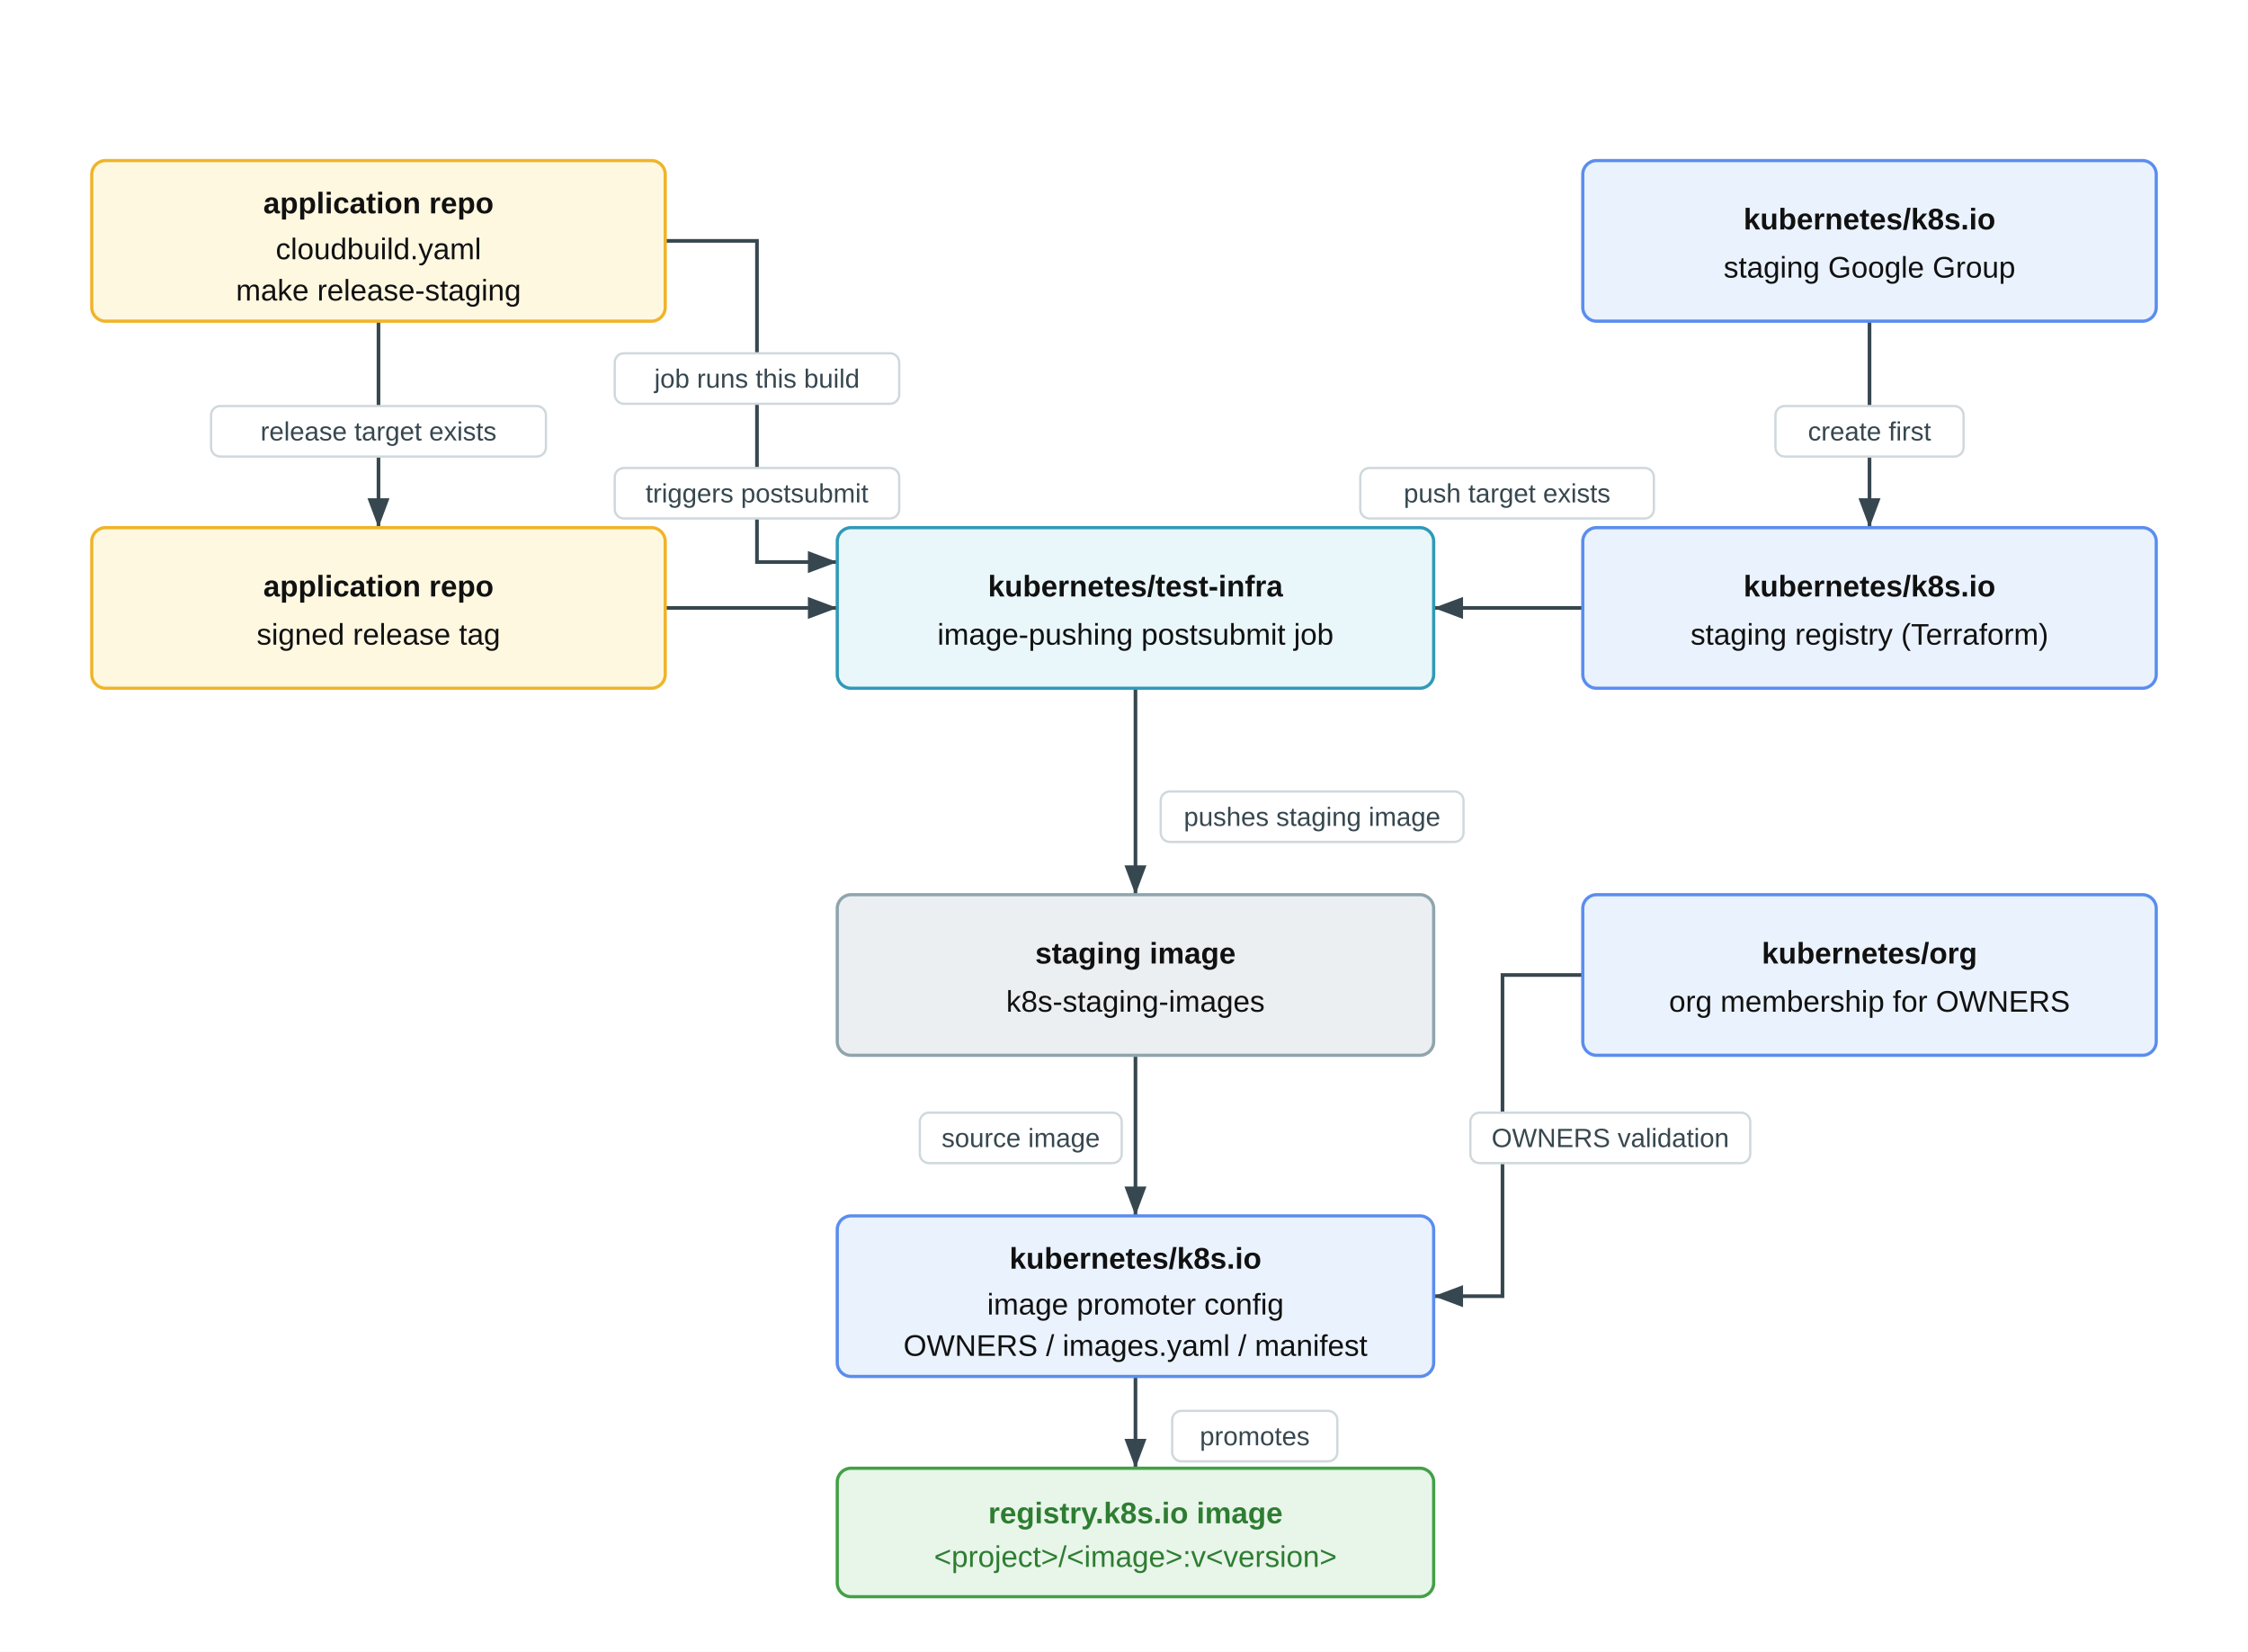
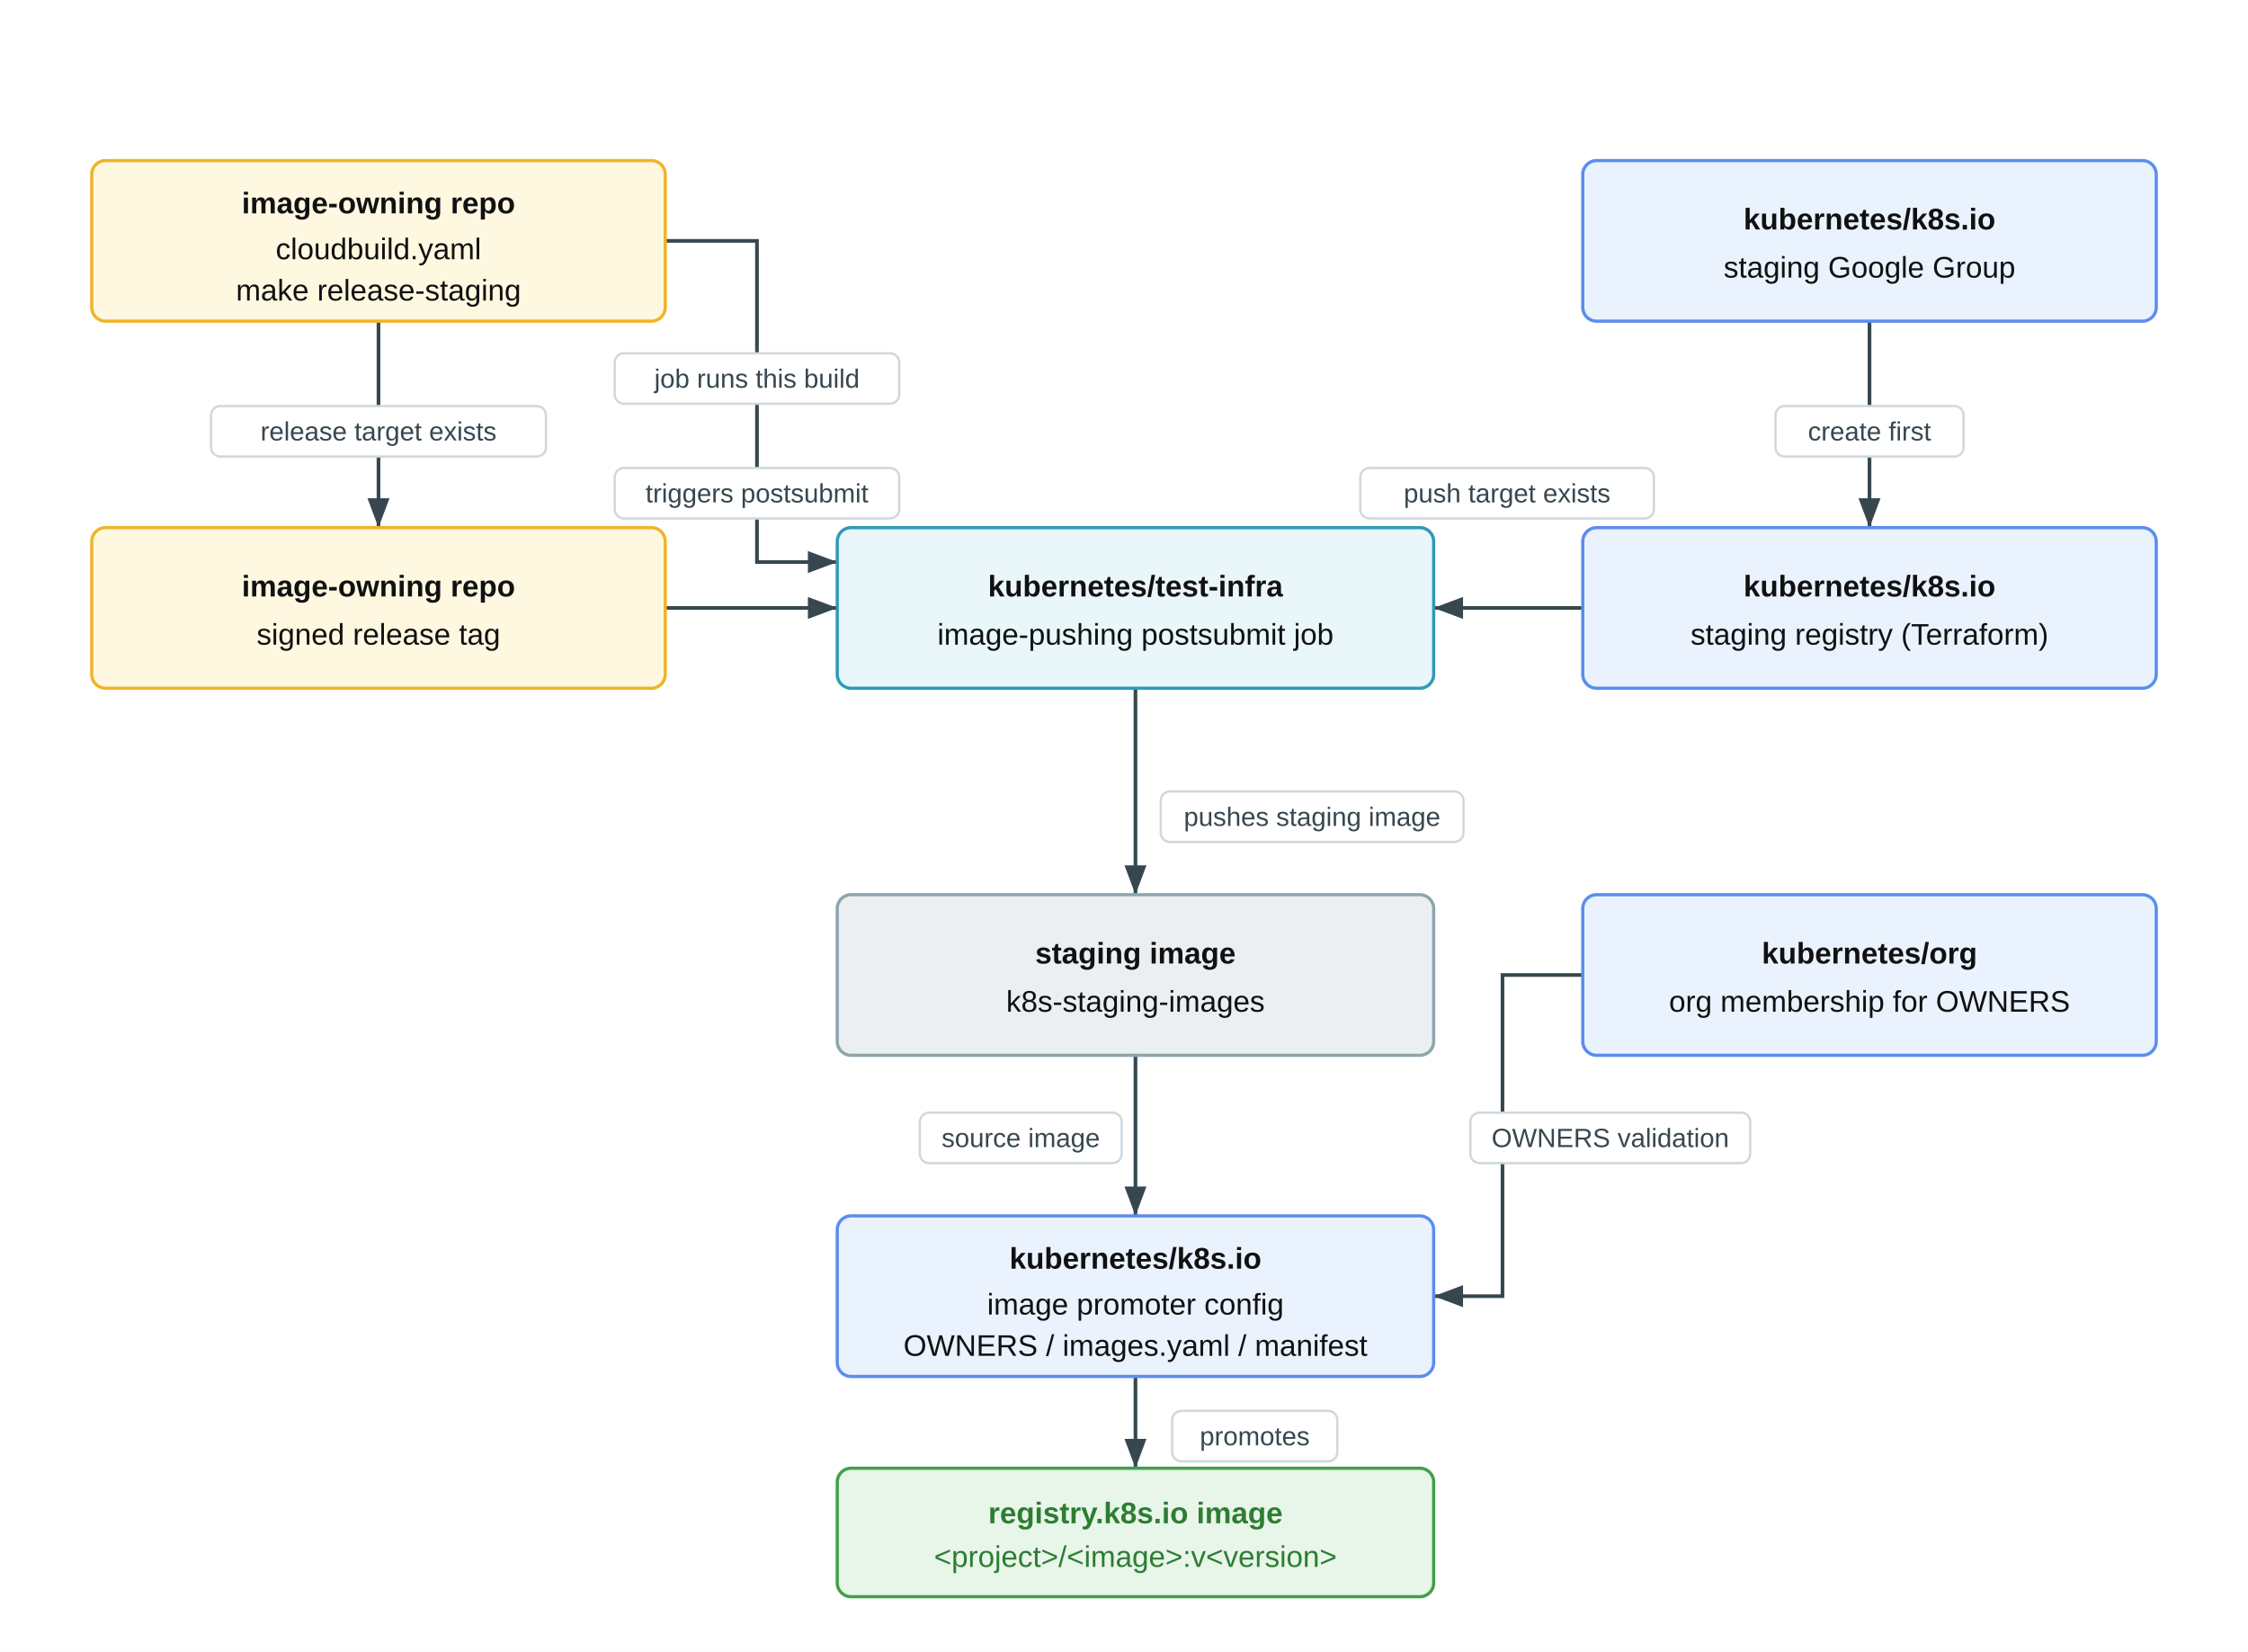
<svg xmlns="http://www.w3.org/2000/svg" viewBox="0 0 980 720" font-family="Arial, Helvetica, sans-serif" font-size="13" role="img" aria-labelledby="dependency-title dependency-desc">
  <defs>
    <marker id="dep-arrow" markerWidth="10" markerHeight="10" refX="8" refY="3" orient="auto" markerUnits="strokeWidth">
      <path d="M0,0 L8,3 L0,6 z" fill="#37474f" />
    </marker>
    <style>
      .edge { stroke: #37474f; stroke-width: 1.6; fill: none; }
      .label-box { fill: #ffffff; stroke: #cfd8dc; stroke-width: 1; }
      .label-text { fill: #37474f; font-size: 11.5px; }
      .title { fill: #111111; font-weight: 700; }
      .body { fill: #111111; }
      .prod-title { fill: #2e7d32; font-weight: 700; }
      .prod-body { fill: #2e7d32; }
    </style>
  </defs>
  <rect width="980" height="720" fill="#ffffff" />
  <g class="edge">
    <path d="M165,140 L165,230" marker-end="url(#dep-arrow)" />
    <path d="M290,105 L330,105 L330,245 L365,245" marker-end="url(#dep-arrow)" />
    <path d="M815,140 L815,230" marker-end="url(#dep-arrow)" />
    <path d="M690,265 L625,265" marker-end="url(#dep-arrow)" />
    <path d="M290,265 L365,265" marker-end="url(#dep-arrow)" />
    <path d="M495,300 L495,390" marker-end="url(#dep-arrow)" />
    <path d="M495,460 L495,530" marker-end="url(#dep-arrow)" />
    <path d="M690,425 L655,425 L655,565 L625,565" marker-end="url(#dep-arrow)" />
    <path d="M495,600 L495,640" marker-end="url(#dep-arrow)" />
  </g>
  <g>
    <rect x="40" y="70" width="250" height="70" rx="6" fill="#fff8e1" stroke="#f0b429" stroke-width="1.4" />
-     <text x="165" y="93" text-anchor="middle" class="title">application repo</text>
+     <text x="165" y="93" text-anchor="middle" class="title">image-owning repo</text>
    <text x="165" y="113" text-anchor="middle" class="body">cloudbuild.yaml</text>
    <text x="165" y="131" text-anchor="middle" class="body">make release-staging</text>
    <rect x="690" y="70" width="250" height="70" rx="6" fill="#eaf2fd" stroke="#5b8def" stroke-width="1.4" />
    <text x="815" y="100" text-anchor="middle" class="title">kubernetes/k8s.io</text>
    <text x="815" y="121" text-anchor="middle" class="body">staging Google Group</text>
  </g>
  <g>
    <rect x="40" y="230" width="250" height="70" rx="6" fill="#fff8e1" stroke="#f0b429" stroke-width="1.4" />
-     <text x="165" y="260" text-anchor="middle" class="title">application repo</text>
+     <text x="165" y="260" text-anchor="middle" class="title">image-owning repo</text>
    <text x="165" y="281" text-anchor="middle" class="body">signed release tag</text>
    <rect x="365" y="230" width="260" height="70" rx="6" fill="#e9f7fb" stroke="#2f9ab7" stroke-width="1.4" />
    <text x="495" y="260" text-anchor="middle" class="title">kubernetes/test-infra</text>
    <text x="495" y="281" text-anchor="middle" class="body">image-pushing postsubmit job</text>
    <rect x="690" y="230" width="250" height="70" rx="6" fill="#eaf2fd" stroke="#5b8def" stroke-width="1.4" />
    <text x="815" y="260" text-anchor="middle" class="title">kubernetes/k8s.io</text>
    <text x="815" y="281" text-anchor="middle" class="body">staging registry (Terraform)</text>
  </g>
  <g>
    <rect x="365" y="390" width="260" height="70" rx="6" fill="#eceff1" stroke="#90a4ae" stroke-width="1.4" />
    <text x="495" y="420" text-anchor="middle" class="title">staging image</text>
    <text x="495" y="441" text-anchor="middle" class="body">k8s-staging-images</text>
    <rect x="690" y="390" width="250" height="70" rx="6" fill="#eaf2fd" stroke="#5b8def" stroke-width="1.4" />
    <text x="815" y="420" text-anchor="middle" class="title">kubernetes/org</text>
    <text x="815" y="441" text-anchor="middle" class="body">org membership for OWNERS</text>
  </g>
  <g>
    <rect x="365" y="530" width="260" height="70" rx="6" fill="#eaf2fd" stroke="#5b8def" stroke-width="1.4" />
    <text x="495" y="553" text-anchor="middle" class="title">kubernetes/k8s.io</text>
    <text x="495" y="573" text-anchor="middle" class="body">image promoter config</text>
    <text x="495" y="591" text-anchor="middle" class="body">OWNERS / images.yaml / manifest</text>
  </g>
  <g>
    <rect x="365" y="640" width="260" height="56" rx="6" fill="#e8f5e9" stroke="#43a047" stroke-width="1.4" />
    <text x="495" y="664" text-anchor="middle" class="prod-title">registry.k8s.io image</text>
    <text x="495" y="683" text-anchor="middle" class="prod-body">&lt;project&gt;/&lt;image&gt;:v&lt;version&gt;</text>
  </g>
  <g>
    <rect x="92" y="177" width="146" height="22" rx="4" class="label-box" />
    <text x="165" y="192" text-anchor="middle" class="label-text">release target exists</text>
    <rect x="268" y="154" width="124" height="22" rx="4" class="label-box" />
    <text x="330" y="169" text-anchor="middle" class="label-text">job runs this build</text>
    <rect x="774" y="177" width="82" height="22" rx="4" class="label-box" />
    <text x="815" y="192" text-anchor="middle" class="label-text">create first</text>
    <rect x="593" y="204" width="128" height="22" rx="4" class="label-box" />
    <text x="657" y="219" text-anchor="middle" class="label-text">push target exists</text>
    <rect x="268" y="204" width="124" height="22" rx="4" class="label-box" />
    <text x="330" y="219" text-anchor="middle" class="label-text">triggers postsubmit</text>
    <rect x="506" y="345" width="132" height="22" rx="4" class="label-box" />
    <text x="572" y="360" text-anchor="middle" class="label-text">pushes staging image</text>
    <rect x="401" y="485" width="88" height="22" rx="4" class="label-box" />
    <text x="445" y="500" text-anchor="middle" class="label-text">source image</text>
    <rect x="641" y="485" width="122" height="22" rx="4" class="label-box" />
    <text x="702" y="500" text-anchor="middle" class="label-text">OWNERS validation</text>
    <rect x="511" y="615" width="72" height="22" rx="4" class="label-box" />
    <text x="547" y="630" text-anchor="middle" class="label-text">promotes</text>
  </g>
</svg>
